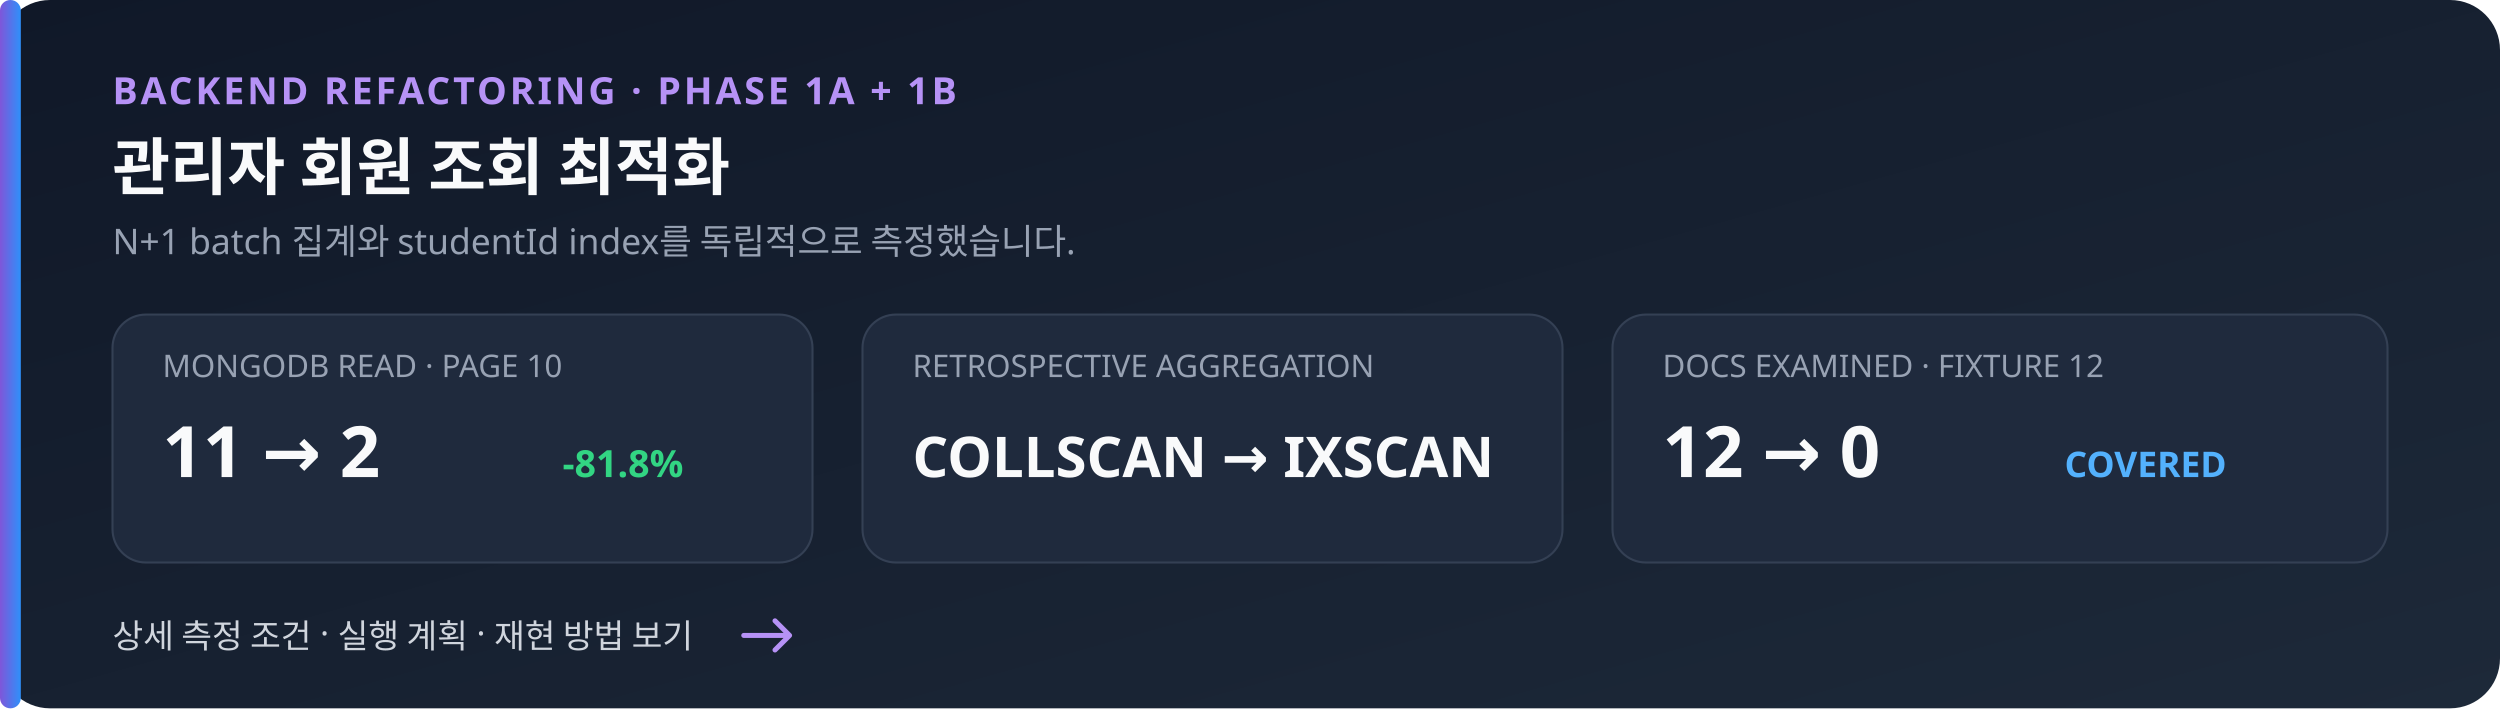
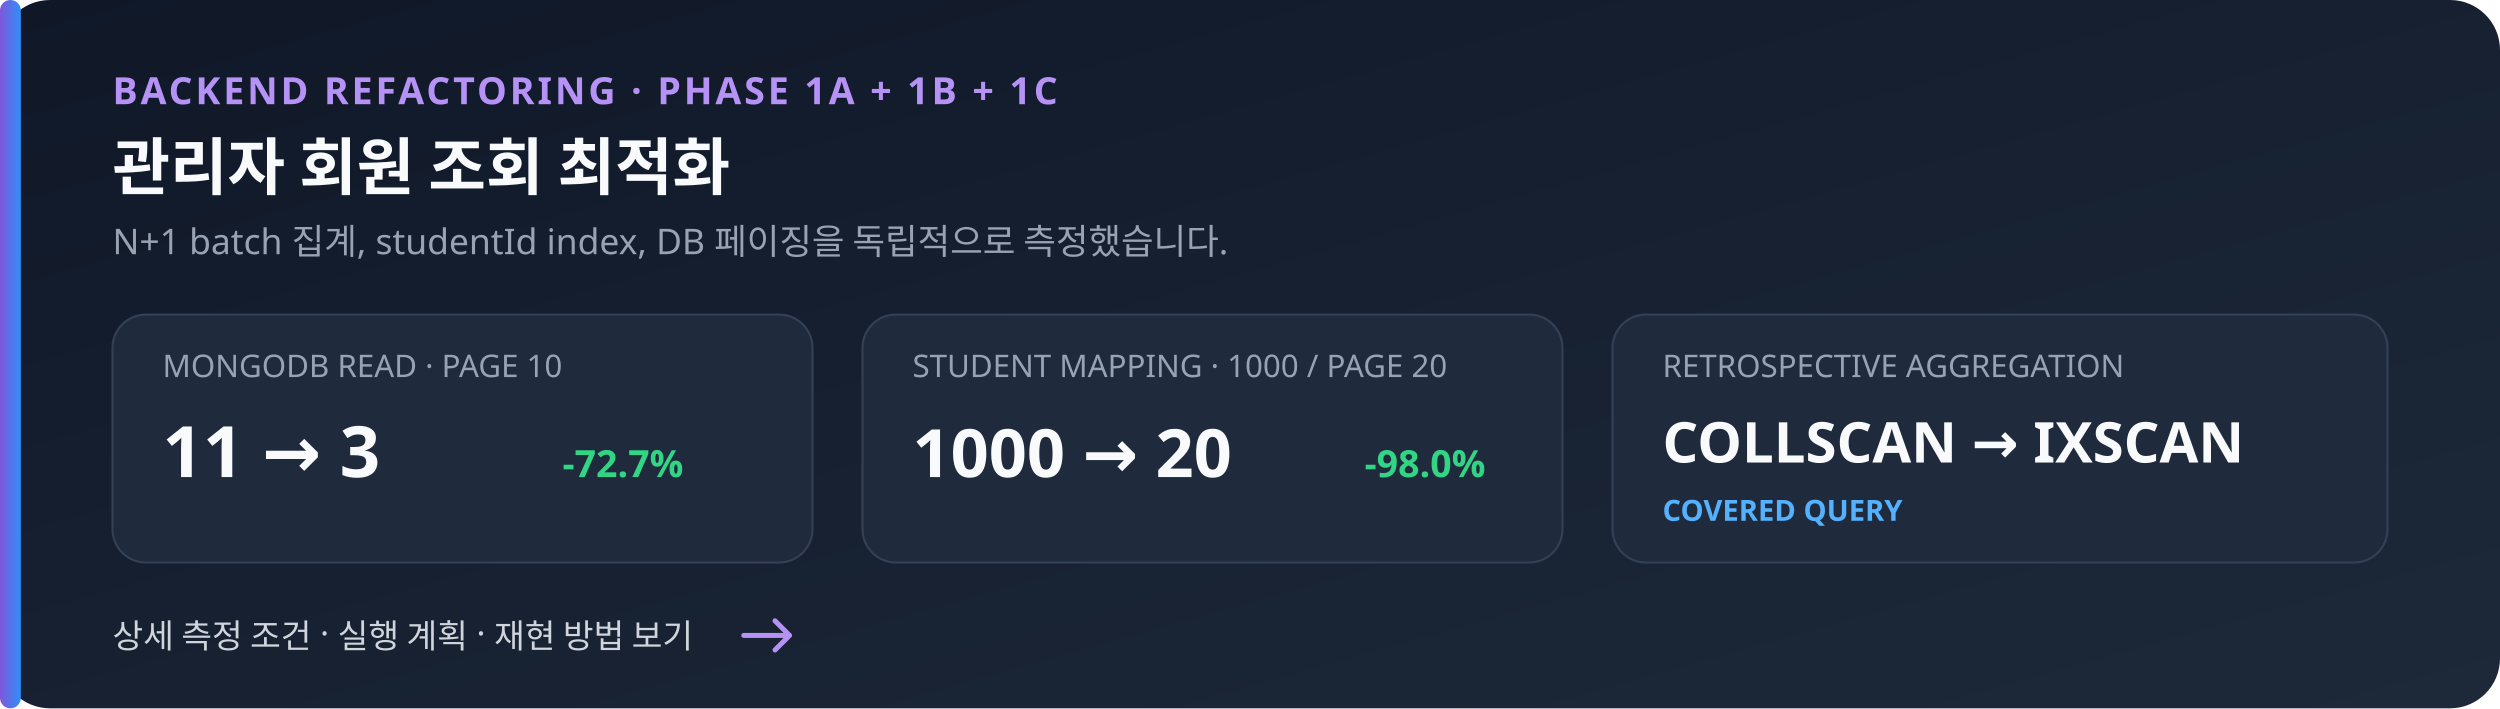
<svg xmlns="http://www.w3.org/2000/svg" width="1200" height="340" viewBox="0 0 1200 340" role="img" aria-labelledby="title description">
  <defs>
    <linearGradient id="background" x1="0" y1="0" x2="1" y2="1">
      <stop offset="0%" stop-color="#101828" />
      <stop offset="100%" stop-color="#1d2939" />
    </linearGradient>
    <linearGradient id="accent" x1="0" y1="0" x2="1" y2="0">
      <stop offset="0%" stop-color="#7f56d9" />
      <stop offset="100%" stop-color="#2e90fa" />
    </linearGradient>
  </defs>
  <rect width="1200" height="340" rx="24" fill="url(#background)" />
  <rect x="0" y="0" width="10" height="340" rx="5" fill="url(#accent)" />
  <text x="54" y="50" fill="#b692f6" font-family="sans-serif" font-size="18" font-weight="700" letter-spacing="1.4">
-     BACKEND REFACTORING · PHASE 1A + 1B
+     BACKEND REFACTORING · PHASE 1A + 1B + 1C
  </text>
  <text x="54" y="91" fill="#f9fafb" font-family="sans-serif" font-size="30" font-weight="700">
    관리자 회원 조회 최적화
  </text>
  <text x="54" y="122" fill="#98a2b3" font-family="sans-serif" font-size="17">
-     N+1 batch 집계와 studentId index를 독립적으로 측정했습니다.
+     N+1 batch 집계, studentId index, DB 페이징을 독립적으로 측정했습니다.
  </text>
  <rect x="54" y="151" width="336" height="119" rx="16" fill="#1f2a3d" stroke="#344054" />
  <text x="78" y="181" fill="#98a2b3" font-family="sans-serif" font-size="15">
    MONGODB READ · PAGE 10
  </text>
  <text x="78" y="229" fill="#f9fafb" font-family="sans-serif" font-size="34" font-weight="700">
-     11 → 2
+     11 → 3
  </text>
  <text x="270" y="229" fill="#32d583" font-family="sans-serif" font-size="18" font-weight="700">
-     -81.8%
+     -72.7%
  </text>
  <rect x="414" y="151" width="336" height="119" rx="16" fill="#1f2a3d" stroke="#344054" />
  <text x="438" y="181" fill="#98a2b3" font-family="sans-serif" font-size="15">
-     RETROSPECTIVE AGGREGATION
+     STUDENT MAPPING · 1000 / PAGE 20
  </text>
-   <text x="438" y="229" fill="#f9fafb" font-family="sans-serif" font-size="27" font-weight="700">
-     COLLSCAN → IXSCAN
+   <text x="438" y="229" fill="#f9fafb" font-family="sans-serif" font-size="32" font-weight="700">
+     1000 → 20
+   </text>
+   <text x="655" y="229" fill="#32d583" font-family="sans-serif" font-size="18" font-weight="700">
+     -98.0%
  </text>
  <rect x="774" y="151" width="372" height="119" rx="16" fill="#1f2a3d" stroke="#344054" />
  <text x="798" y="181" fill="#98a2b3" font-family="sans-serif" font-size="15">
-     DOCS EXAMINED · FIXTURE 12
+     RETROSPECTIVE AGGREGATION
  </text>
-   <text x="798" y="229" fill="#f9fafb" font-family="sans-serif" font-size="34" font-weight="700">
-     12 → 0
+   <text x="798" y="222" fill="#f9fafb" font-family="sans-serif" font-size="27" font-weight="700">
+     COLLSCAN → IXSCAN
  </text>
-   <text x="991" y="229" fill="#53b1fd" font-family="sans-serif" font-size="17" font-weight="700">
-     COVERED
+   <text x="798" y="250" fill="#53b1fd" font-family="sans-serif" font-size="14" font-weight="700">
+     COVERED QUERY
  </text>
  <text x="54" y="311" fill="#d0d5dd" font-family="sans-serif" font-size="16">
    상세 측정 조건 · 실행 계획 · 재현 방법 보기
  </text>
  <path d="M357 305h22m-7-7 7 7-7 7" fill="none" stroke="#b692f6" stroke-width="2.4" stroke-linecap="round" stroke-linejoin="round" />
</svg>
